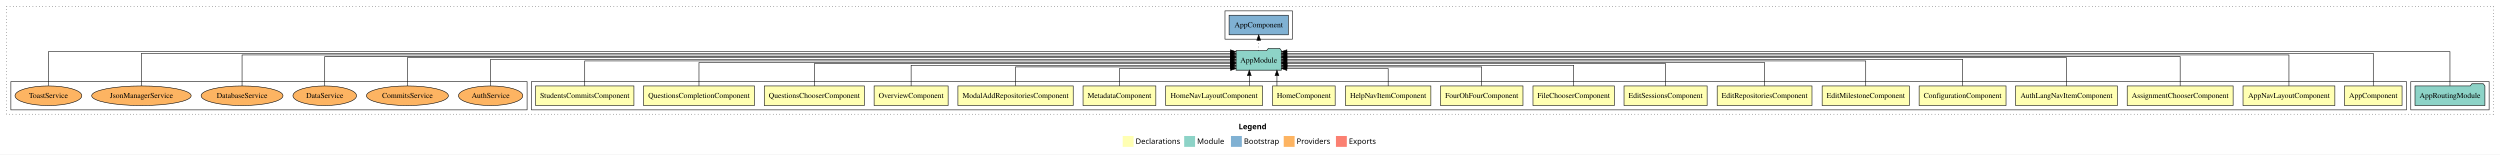
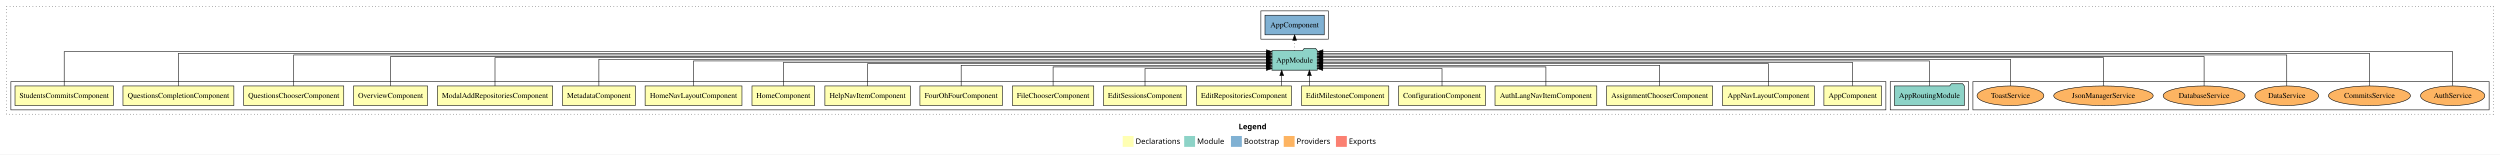
<svg xmlns="http://www.w3.org/2000/svg" width="4596pt" height="284pt" viewBox="0.00 0.00 4596.00 284.00">
  <g id="graph0" class="graph" transform="scale(1 1) rotate(0) translate(4 280)">
    <polygon fill="white" stroke="transparent" points="-4,4 -4,-280 4592,-280 4592,4 -4,4" />
    <text text-anchor="start" x="2273.01" y="-42.4" font-family="sans-serif" font-weight="bold" font-size="14.00">Legend</text>
    <polygon fill="#ffffb3" stroke="transparent" points="2060,-10 2060,-30 2080,-30 2080,-10 2060,-10" />
    <text text-anchor="start" x="2083.63" y="-15.4" font-family="sans-serif" font-size="14.00">  Declarations</text>
    <polygon fill="#8dd3c7" stroke="transparent" points="2173,-10 2173,-30 2193,-30 2193,-10 2173,-10" />
    <text text-anchor="start" x="2196.73" y="-15.4" font-family="sans-serif" font-size="14.00">  Module</text>
    <polygon fill="#80b1d3" stroke="transparent" points="2259,-10 2259,-30 2279,-30 2279,-10 2259,-10" />
    <text text-anchor="start" x="2282.78" y="-15.4" font-family="sans-serif" font-size="14.00">  Bootstrap</text>
    <polygon fill="#fdb462" stroke="transparent" points="2356,-10 2356,-30 2376,-30 2376,-10 2356,-10" />
    <text text-anchor="start" x="2379.67" y="-15.4" font-family="sans-serif" font-size="14.00">  Providers</text>
    <polygon fill="#fb8072" stroke="transparent" points="2452,-10 2452,-30 2472,-30 2472,-10 2452,-10" />
    <text text-anchor="start" x="2475.73" y="-15.4" font-family="sans-serif" font-size="14.00">  Exports</text>
    <g id="clust1" class="cluster">
      <polygon fill="none" stroke="black" stroke-dasharray="1,5" points="8,-70 8,-268 4580,-268 4580,-70 8,-70" />
    </g>
+     <g id="clust24" class="cluster">
+       <polygon fill="none" stroke="black" points="2314,-208 2314,-260 2438,-260 2438,-208 2314,-208" />
+     </g>
+     <g id="clust25" class="cluster">
+       <polygon fill="none" stroke="black" points="3623,-78 3623,-130 4572,-130 4572,-78 3623,-78" />
+     </g>
    <g id="clust22" class="cluster">
-       <polygon fill="none" stroke="black" points="4428,-78 4428,-130 4572,-130 4572,-78 4428,-78" />
+       <polygon fill="none" stroke="black" points="3471,-78 3471,-130 3615,-130 3615,-78 3471,-78" />
    </g>
    <g id="clust2" class="cluster">
-       <polygon fill="none" stroke="black" points="973,-78 973,-130 4420,-130 4420,-78 973,-78" />
-     </g>
-     <g id="clust24" class="cluster">
-       <polygon fill="none" stroke="black" points="2248,-208 2248,-260 2372,-260 2372,-208 2248,-208" />
-     </g>
-     <g id="clust25" class="cluster">
-       <polygon fill="none" stroke="black" points="16,-78 16,-130 965,-130 965,-78 16,-78" />
+       <polygon fill="none" stroke="black" points="16,-78 16,-130 3463,-130 3463,-78 16,-78" />
    </g>
    <g id="node1" class="node">
-       <polygon fill="#ffffb3" stroke="black" points="4411.94,-122 4306.06,-122 4306.06,-86 4411.94,-86 4411.94,-122" />
-       <text text-anchor="middle" x="4359" y="-99.8" font-family="Times,serif" font-size="14.00">AppComponent</text>
+       <polygon fill="#ffffb3" stroke="black" points="3454.94,-122 3349.06,-122 3349.06,-86 3454.94,-86 3454.94,-122" />
+       <text text-anchor="middle" x="3402" y="-99.8" font-family="Times,serif" font-size="14.00">AppComponent</text>
    </g>
    <g id="node20" class="node">
-       <polygon fill="#8dd3c7" stroke="black" points="2351.66,-187 2348.66,-191 2327.66,-191 2324.66,-187 2268.34,-187 2268.34,-151 2351.66,-151 2351.66,-187" />
-       <text text-anchor="middle" x="2310" y="-164.8" font-family="Times,serif" font-size="14.00">AppModule</text>
+       <polygon fill="#8dd3c7" stroke="black" points="2417.66,-187 2414.66,-191 2393.66,-191 2390.66,-187 2334.34,-187 2334.34,-151 2417.66,-151 2417.66,-187" />
+       <text text-anchor="middle" x="2376" y="-164.8" font-family="Times,serif" font-size="14.00">AppModule</text>
    </g>
    <g id="edge1" class="edge">
-       <path fill="none" stroke="black" d="M4359,-122.09C4359,-145.13 4359,-182 4359,-182 4359,-182 2361.86,-182 2361.86,-182" />
-       <polygon fill="black" stroke="black" points="2361.86,-178.5 2351.86,-182 2361.86,-185.5 2361.86,-178.5" />
+       <path fill="none" stroke="black" d="M3402,-122.3C3402,-140.27 3402,-165 3402,-165 3402,-165 2427.81,-165 2427.81,-165" />
+       <polygon fill="black" stroke="black" points="2427.81,-161.5 2417.81,-165 2427.81,-168.5 2427.81,-161.5" />
    </g>
    <g id="node2" class="node">
-       <polygon fill="#ffffb3" stroke="black" points="4288.42,-122 4119.58,-122 4119.58,-86 4288.42,-86 4288.42,-122" />
-       <text text-anchor="middle" x="4204" y="-99.8" font-family="Times,serif" font-size="14.00">AppNavLayoutComponent</text>
+       <polygon fill="#ffffb3" stroke="black" points="3331.42,-122 3162.58,-122 3162.58,-86 3331.42,-86 3331.42,-122" />
+       <text text-anchor="middle" x="3247" y="-99.8" font-family="Times,serif" font-size="14.00">AppNavLayoutComponent</text>
    </g>
    <g id="edge2" class="edge">
-       <path fill="none" stroke="black" d="M4204,-122.16C4204,-144.35 4204,-179 4204,-179 4204,-179 2361.77,-179 2361.77,-179" />
-       <polygon fill="black" stroke="black" points="2361.77,-175.5 2351.77,-179 2361.77,-182.5 2361.77,-175.5" />
+       <path fill="none" stroke="black" d="M3247,-122.02C3247,-139.37 3247,-163 3247,-163 3247,-163 2427.72,-163 2427.72,-163" />
+       <polygon fill="black" stroke="black" points="2427.72,-159.5 2417.72,-163 2427.72,-166.5 2427.72,-159.5" />
    </g>
    <g id="node3" class="node">
-       <polygon fill="#ffffb3" stroke="black" points="4101.37,-122 3906.63,-122 3906.63,-86 4101.37,-86 4101.37,-122" />
-       <text text-anchor="middle" x="4004" y="-99.8" font-family="Times,serif" font-size="14.00">AssignmentChooserComponent</text>
+       <polygon fill="#ffffb3" stroke="black" points="3144.37,-122 2949.63,-122 2949.63,-86 3144.37,-86 3144.37,-122" />
+       <text text-anchor="middle" x="3047" y="-99.8" font-family="Times,serif" font-size="14.00">AssignmentChooserComponent</text>
    </g>
    <g id="edge3" class="edge">
-       <path fill="none" stroke="black" d="M4004,-122.17C4004,-143.5 4004,-176 4004,-176 4004,-176 2361.87,-176 2361.87,-176" />
-       <polygon fill="black" stroke="black" points="2361.87,-172.5 2351.87,-176 2361.87,-179.5 2361.87,-172.5" />
+       <path fill="none" stroke="black" d="M3047,-122.03C3047,-138.4 3047,-160 3047,-160 3047,-160 2427.72,-160 2427.72,-160" />
+       <polygon fill="black" stroke="black" points="2427.72,-156.5 2417.72,-160 2427.72,-163.5 2427.72,-156.5" />
    </g>
    <g id="node4" class="node">
-       <polygon fill="#ffffb3" stroke="black" points="3888.57,-122 3701.43,-122 3701.43,-86 3888.57,-86 3888.57,-122" />
-       <text text-anchor="middle" x="3795" y="-99.8" font-family="Times,serif" font-size="14.00">AuthLangNavItemComponent</text>
+       <polygon fill="#ffffb3" stroke="black" points="2931.57,-122 2744.43,-122 2744.43,-86 2931.57,-86 2931.57,-122" />
+       <text text-anchor="middle" x="2838" y="-99.8" font-family="Times,serif" font-size="14.00">AuthLangNavItemComponent</text>
    </g>
    <g id="edge4" class="edge">
-       <path fill="none" stroke="black" d="M3795,-122.03C3795,-142.77 3795,-174 3795,-174 3795,-174 2361.66,-174 2361.66,-174" />
-       <polygon fill="black" stroke="black" points="2361.66,-170.5 2351.66,-174 2361.66,-177.5 2361.66,-170.5" />
+       <path fill="none" stroke="black" d="M2838,-122.24C2838,-137.57 2838,-157 2838,-157 2838,-157 2427.81,-157 2427.81,-157" />
+       <polygon fill="black" stroke="black" points="2427.81,-153.5 2417.81,-157 2427.81,-160.5 2427.81,-153.5" />
    </g>
    <g id="node5" class="node">
-       <polygon fill="#ffffb3" stroke="black" points="3683.88,-122 3524.12,-122 3524.12,-86 3683.88,-86 3683.88,-122" />
-       <text text-anchor="middle" x="3604" y="-99.8" font-family="Times,serif" font-size="14.00">ConfigurationComponent</text>
+       <polygon fill="#ffffb3" stroke="black" points="2726.88,-122 2567.12,-122 2567.12,-86 2726.88,-86 2726.88,-122" />
+       <text text-anchor="middle" x="2647" y="-99.8" font-family="Times,serif" font-size="14.00">ConfigurationComponent</text>
    </g>
    <g id="edge5" class="edge">
-       <path fill="none" stroke="black" d="M3604,-122.31C3604,-142.15 3604,-171 3604,-171 3604,-171 2361.95,-171 2361.95,-171" />
-       <polygon fill="black" stroke="black" points="2361.95,-167.5 2351.95,-171 2361.95,-174.5 2361.95,-167.5" />
+       <path fill="none" stroke="black" d="M2647,-122.05C2647,-136.37 2647,-154 2647,-154 2647,-154 2427.75,-154 2427.75,-154" />
+       <polygon fill="black" stroke="black" points="2427.75,-150.5 2417.75,-154 2427.75,-157.5 2427.75,-150.5" />
    </g>
    <g id="node6" class="node">
-       <polygon fill="#ffffb3" stroke="black" points="3506.16,-122 3345.84,-122 3345.84,-86 3506.16,-86 3506.16,-122" />
-       <text text-anchor="middle" x="3426" y="-99.8" font-family="Times,serif" font-size="14.00">EditMilestoneComponent</text>
+       <polygon fill="#ffffb3" stroke="black" points="2549.16,-122 2388.84,-122 2388.84,-86 2549.16,-86 2549.16,-122" />
+       <text text-anchor="middle" x="2469" y="-99.8" font-family="Times,serif" font-size="14.00">EditMilestoneComponent</text>
    </g>
    <g id="edge6" class="edge">
-       <path fill="none" stroke="black" d="M3426,-122.17C3426,-141.09 3426,-168 3426,-168 3426,-168 2361.71,-168 2361.71,-168" />
-       <polygon fill="black" stroke="black" points="2361.71,-164.5 2351.71,-168 2361.71,-171.5 2361.71,-164.5" />
+       <path fill="none" stroke="black" d="M2403.25,-122.11C2403.25,-122.11 2403.25,-140.99 2403.25,-140.99" />
+       <polygon fill="black" stroke="black" points="2399.75,-140.99 2403.25,-150.99 2406.75,-140.99 2399.75,-140.99" />
    </g>
    <g id="node7" class="node">
-       <polygon fill="#ffffb3" stroke="black" points="3327.15,-122 3152.85,-122 3152.85,-86 3327.15,-86 3327.15,-122" />
-       <text text-anchor="middle" x="3240" y="-99.8" font-family="Times,serif" font-size="14.00">EditRepositoriesComponent</text>
+       <polygon fill="#ffffb3" stroke="black" points="2370.15,-122 2195.85,-122 2195.85,-86 2370.15,-86 2370.15,-122" />
+       <text text-anchor="middle" x="2283" y="-99.8" font-family="Times,serif" font-size="14.00">EditRepositoriesComponent</text>
    </g>
    <g id="edge7" class="edge">
-       <path fill="none" stroke="black" d="M3240,-122.3C3240,-140.27 3240,-165 3240,-165 3240,-165 2361.77,-165 2361.77,-165" />
-       <polygon fill="black" stroke="black" points="2361.77,-161.5 2351.77,-165 2361.77,-168.5 2361.77,-161.5" />
+       <path fill="none" stroke="black" d="M2352.25,-122.11C2352.25,-122.11 2352.25,-140.99 2352.25,-140.99" />
+       <polygon fill="black" stroke="black" points="2348.75,-140.99 2352.25,-150.99 2355.75,-140.99 2348.75,-140.99" />
    </g>
    <g id="node8" class="node">
-       <polygon fill="#ffffb3" stroke="black" points="3134.39,-122 2981.61,-122 2981.61,-86 3134.39,-86 3134.39,-122" />
-       <text text-anchor="middle" x="3058" y="-99.8" font-family="Times,serif" font-size="14.00">EditSessionsComponent</text>
+       <polygon fill="#ffffb3" stroke="black" points="2177.39,-122 2024.61,-122 2024.61,-86 2177.39,-86 2177.39,-122" />
+       <text text-anchor="middle" x="2101" y="-99.8" font-family="Times,serif" font-size="14.00">EditSessionsComponent</text>
    </g>
    <g id="edge8" class="edge">
-       <path fill="none" stroke="black" d="M3058,-122.02C3058,-139.37 3058,-163 3058,-163 3058,-163 2361.82,-163 2361.82,-163" />
-       <polygon fill="black" stroke="black" points="2361.82,-159.5 2351.82,-163 2361.82,-166.5 2361.82,-159.5" />
+       <path fill="none" stroke="black" d="M2101,-122.05C2101,-136.37 2101,-154 2101,-154 2101,-154 2324.23,-154 2324.23,-154" />
+       <polygon fill="black" stroke="black" points="2324.23,-157.5 2334.23,-154 2324.23,-150.5 2324.23,-157.5" />
    </g>
    <g id="node9" class="node">
-       <polygon fill="#ffffb3" stroke="black" points="2963.77,-122 2814.23,-122 2814.23,-86 2963.77,-86 2963.77,-122" />
-       <text text-anchor="middle" x="2889" y="-99.8" font-family="Times,serif" font-size="14.00">FileChooserComponent</text>
+       <polygon fill="#ffffb3" stroke="black" points="2006.77,-122 1857.23,-122 1857.23,-86 2006.77,-86 2006.77,-122" />
+       <text text-anchor="middle" x="1932" y="-99.8" font-family="Times,serif" font-size="14.00">FileChooserComponent</text>
    </g>
    <g id="edge9" class="edge">
-       <path fill="none" stroke="black" d="M2889,-122.03C2889,-138.4 2889,-160 2889,-160 2889,-160 2362.11,-160 2362.11,-160" />
-       <polygon fill="black" stroke="black" points="2362.11,-156.5 2352.11,-160 2362.11,-163.5 2362.11,-156.5" />
+       <path fill="none" stroke="black" d="M1932,-122.24C1932,-137.57 1932,-157 1932,-157 1932,-157 2324.23,-157 2324.23,-157" />
+       <polygon fill="black" stroke="black" points="2324.23,-160.5 2334.23,-157 2324.23,-153.5 2324.23,-160.5" />
    </g>
    <g id="node10" class="node">
-       <polygon fill="#ffffb3" stroke="black" points="2795.83,-122 2644.17,-122 2644.17,-86 2795.83,-86 2795.83,-122" />
-       <text text-anchor="middle" x="2720" y="-99.8" font-family="Times,serif" font-size="14.00">FourOhFourComponent</text>
+       <polygon fill="#ffffb3" stroke="black" points="1838.83,-122 1687.17,-122 1687.17,-86 1838.83,-86 1838.83,-122" />
+       <text text-anchor="middle" x="1763" y="-99.8" font-family="Times,serif" font-size="14.00">FourOhFourComponent</text>
    </g>
    <g id="edge10" class="edge">
-       <path fill="none" stroke="black" d="M2720,-122.24C2720,-137.57 2720,-157 2720,-157 2720,-157 2361.95,-157 2361.95,-157" />
-       <polygon fill="black" stroke="black" points="2361.95,-153.5 2351.95,-157 2361.95,-160.5 2361.95,-153.5" />
+       <path fill="none" stroke="black" d="M1763,-122.03C1763,-138.4 1763,-160 1763,-160 1763,-160 2323.87,-160 2323.87,-160" />
+       <polygon fill="black" stroke="black" points="2323.87,-163.5 2333.87,-160 2323.87,-156.5 2323.87,-163.5" />
    </g>
    <g id="node11" class="node">
-       <polygon fill="#ffffb3" stroke="black" points="2626.52,-122 2469.48,-122 2469.48,-86 2626.52,-86 2626.52,-122" />
-       <text text-anchor="middle" x="2548" y="-99.8" font-family="Times,serif" font-size="14.00">HelpNavItemComponent</text>
+       <polygon fill="#ffffb3" stroke="black" points="1669.52,-122 1512.48,-122 1512.48,-86 1669.52,-86 1669.52,-122" />
+       <text text-anchor="middle" x="1591" y="-99.8" font-family="Times,serif" font-size="14.00">HelpNavItemComponent</text>
    </g>
    <g id="edge11" class="edge">
-       <path fill="none" stroke="black" d="M2548,-122.05C2548,-136.37 2548,-154 2548,-154 2548,-154 2361.73,-154 2361.73,-154" />
-       <polygon fill="black" stroke="black" points="2361.73,-150.5 2351.73,-154 2361.73,-157.5 2361.73,-150.5" />
+       <path fill="none" stroke="black" d="M1591,-122.02C1591,-139.37 1591,-163 1591,-163 1591,-163 2324.07,-163 2324.07,-163" />
+       <polygon fill="black" stroke="black" points="2324.07,-166.5 2334.07,-163 2324.07,-159.5 2324.07,-166.5" />
    </g>
    <g id="node12" class="node">
-       <polygon fill="#ffffb3" stroke="black" points="2450.55,-122 2335.45,-122 2335.45,-86 2450.55,-86 2450.55,-122" />
-       <text text-anchor="middle" x="2393" y="-99.8" font-family="Times,serif" font-size="14.00">HomeComponent</text>
+       <polygon fill="#ffffb3" stroke="black" points="1493.55,-122 1378.45,-122 1378.45,-86 1493.55,-86 1493.55,-122" />
+       <text text-anchor="middle" x="1436" y="-99.8" font-family="Times,serif" font-size="14.00">HomeComponent</text>
    </g>
    <g id="edge12" class="edge">
-       <path fill="none" stroke="black" d="M2343.53,-122.11C2343.53,-122.11 2343.53,-140.99 2343.53,-140.99" />
-       <polygon fill="black" stroke="black" points="2340.03,-140.99 2343.53,-150.99 2347.03,-140.99 2340.03,-140.99" />
+       <path fill="none" stroke="black" d="M1436,-122.3C1436,-140.27 1436,-165 1436,-165 1436,-165 2324.09,-165 2324.09,-165" />
+       <polygon fill="black" stroke="black" points="2324.09,-168.5 2334.09,-165 2324.09,-161.5 2324.09,-168.5" />
    </g>
    <g id="node13" class="node">
-       <polygon fill="#ffffb3" stroke="black" points="2317.02,-122 2138.98,-122 2138.98,-86 2317.02,-86 2317.02,-122" />
-       <text text-anchor="middle" x="2228" y="-99.8" font-family="Times,serif" font-size="14.00">HomeNavLayoutComponent</text>
+       <polygon fill="#ffffb3" stroke="black" points="1360.02,-122 1181.98,-122 1181.98,-86 1360.02,-86 1360.02,-122" />
+       <text text-anchor="middle" x="1271" y="-99.8" font-family="Times,serif" font-size="14.00">HomeNavLayoutComponent</text>
    </g>
    <g id="edge13" class="edge">
-       <path fill="none" stroke="black" d="M2292.72,-122.11C2292.72,-122.11 2292.72,-140.99 2292.72,-140.99" />
-       <polygon fill="black" stroke="black" points="2289.22,-140.99 2292.72,-150.99 2296.22,-140.99 2289.22,-140.99" />
+       <path fill="none" stroke="black" d="M1271,-122.17C1271,-141.09 1271,-168 1271,-168 1271,-168 2324.03,-168 2324.03,-168" />
+       <polygon fill="black" stroke="black" points="2324.03,-171.5 2334.03,-168 2324.03,-164.5 2324.03,-171.5" />
    </g>
    <g id="node14" class="node">
-       <polygon fill="#ffffb3" stroke="black" points="2120.92,-122 1987.08,-122 1987.08,-86 2120.92,-86 2120.92,-122" />
-       <text text-anchor="middle" x="2054" y="-99.8" font-family="Times,serif" font-size="14.00">MetadataComponent</text>
+       <polygon fill="#ffffb3" stroke="black" points="1163.92,-122 1030.08,-122 1030.08,-86 1163.92,-86 1163.92,-122" />
+       <text text-anchor="middle" x="1097" y="-99.8" font-family="Times,serif" font-size="14.00">MetadataComponent</text>
    </g>
    <g id="edge14" class="edge">
-       <path fill="none" stroke="black" d="M2054,-122.05C2054,-136.37 2054,-154 2054,-154 2054,-154 2258.3,-154 2258.3,-154" />
-       <polygon fill="black" stroke="black" points="2258.3,-157.5 2268.3,-154 2258.3,-150.5 2258.3,-157.5" />
+       <path fill="none" stroke="black" d="M1097,-122.31C1097,-142.15 1097,-171 1097,-171 1097,-171 2324.17,-171 2324.17,-171" />
+       <polygon fill="black" stroke="black" points="2324.17,-174.5 2334.17,-171 2324.17,-167.5 2324.17,-174.5" />
    </g>
    <g id="node15" class="node">
-       <polygon fill="#ffffb3" stroke="black" points="1968.98,-122 1757.02,-122 1757.02,-86 1968.98,-86 1968.98,-122" />
-       <text text-anchor="middle" x="1863" y="-99.8" font-family="Times,serif" font-size="14.00">ModalAddRepositoriesComponent</text>
+       <polygon fill="#ffffb3" stroke="black" points="1011.98,-122 800.02,-122 800.02,-86 1011.98,-86 1011.98,-122" />
+       <text text-anchor="middle" x="906" y="-99.8" font-family="Times,serif" font-size="14.00">ModalAddRepositoriesComponent</text>
    </g>
    <g id="edge15" class="edge">
-       <path fill="none" stroke="black" d="M1863,-122.24C1863,-137.57 1863,-157 1863,-157 1863,-157 2257.95,-157 2257.95,-157" />
-       <polygon fill="black" stroke="black" points="2257.95,-160.5 2267.95,-157 2257.95,-153.5 2257.95,-160.5" />
+       <path fill="none" stroke="black" d="M906,-122.03C906,-142.77 906,-174 906,-174 906,-174 2323.98,-174 2323.98,-174" />
+       <polygon fill="black" stroke="black" points="2323.98,-177.5 2333.98,-174 2323.98,-170.5 2323.98,-177.5" />
    </g>
    <g id="node16" class="node">
-       <polygon fill="#ffffb3" stroke="black" points="1739.03,-122 1602.97,-122 1602.97,-86 1739.03,-86 1739.03,-122" />
-       <text text-anchor="middle" x="1671" y="-99.8" font-family="Times,serif" font-size="14.00">OverviewComponent</text>
+       <polygon fill="#ffffb3" stroke="black" points="782.03,-122 645.97,-122 645.97,-86 782.03,-86 782.03,-122" />
+       <text text-anchor="middle" x="714" y="-99.8" font-family="Times,serif" font-size="14.00">OverviewComponent</text>
    </g>
    <g id="edge16" class="edge">
-       <path fill="none" stroke="black" d="M1671,-122.03C1671,-138.4 1671,-160 1671,-160 1671,-160 2258.07,-160 2258.07,-160" />
-       <polygon fill="black" stroke="black" points="2258.07,-163.5 2268.07,-160 2258.07,-156.5 2258.07,-163.5" />
+       <path fill="none" stroke="black" d="M714,-122.17C714,-143.5 714,-176 714,-176 714,-176 2324.09,-176 2324.09,-176" />
+       <polygon fill="black" stroke="black" points="2324.09,-179.5 2334.09,-176 2324.09,-172.5 2324.09,-179.5" />
    </g>
    <g id="node17" class="node">
-       <polygon fill="#ffffb3" stroke="black" points="1584.98,-122 1401.02,-122 1401.02,-86 1584.98,-86 1584.98,-122" />
-       <text text-anchor="middle" x="1493" y="-99.8" font-family="Times,serif" font-size="14.00">QuestionsChooserComponent</text>
+       <polygon fill="#ffffb3" stroke="black" points="627.98,-122 444.02,-122 444.02,-86 627.98,-86 627.98,-122" />
+       <text text-anchor="middle" x="536" y="-99.8" font-family="Times,serif" font-size="14.00">QuestionsChooserComponent</text>
    </g>
    <g id="edge17" class="edge">
-       <path fill="none" stroke="black" d="M1493,-122.02C1493,-139.37 1493,-163 1493,-163 1493,-163 2258.08,-163 2258.08,-163" />
-       <polygon fill="black" stroke="black" points="2258.08,-166.5 2268.08,-163 2258.08,-159.5 2258.08,-166.5" />
+       <path fill="none" stroke="black" d="M536,-122.16C536,-144.35 536,-179 536,-179 536,-179 2324.11,-179 2324.11,-179" />
+       <polygon fill="black" stroke="black" points="2324.11,-182.5 2334.11,-179 2324.11,-175.5 2324.11,-182.5" />
    </g>
    <g id="node18" class="node">
-       <polygon fill="#ffffb3" stroke="black" points="1382.94,-122 1179.06,-122 1179.06,-86 1382.94,-86 1382.94,-122" />
-       <text text-anchor="middle" x="1281" y="-99.8" font-family="Times,serif" font-size="14.00">QuestionsCompletionComponent</text>
+       <polygon fill="#ffffb3" stroke="black" points="425.94,-122 222.06,-122 222.06,-86 425.94,-86 425.94,-122" />
+       <text text-anchor="middle" x="324" y="-99.8" font-family="Times,serif" font-size="14.00">QuestionsCompletionComponent</text>
    </g>
    <g id="edge18" class="edge">
-       <path fill="none" stroke="black" d="M1281,-122.3C1281,-140.27 1281,-165 1281,-165 1281,-165 2258.07,-165 2258.07,-165" />
-       <polygon fill="black" stroke="black" points="2258.07,-168.5 2268.07,-165 2258.07,-161.5 2258.07,-168.5" />
+       <path fill="none" stroke="black" d="M324,-122.09C324,-145.13 324,-182 324,-182 324,-182 2324.08,-182 2324.08,-182" />
+       <polygon fill="black" stroke="black" points="2324.08,-185.5 2334.08,-182 2324.08,-178.5 2324.08,-185.5" />
    </g>
    <g id="node19" class="node">
-       <polygon fill="#ffffb3" stroke="black" points="1161.4,-122 980.6,-122 980.6,-86 1161.4,-86 1161.4,-122" />
-       <text text-anchor="middle" x="1071" y="-99.8" font-family="Times,serif" font-size="14.00">StudentsCommitsComponent</text>
+       <polygon fill="#ffffb3" stroke="black" points="204.4,-122 23.6,-122 23.6,-86 204.4,-86 204.4,-122" />
+       <text text-anchor="middle" x="114" y="-99.8" font-family="Times,serif" font-size="14.00">StudentsCommitsComponent</text>
    </g>
    <g id="edge19" class="edge">
-       <path fill="none" stroke="black" d="M1071,-122.17C1071,-141.09 1071,-168 1071,-168 1071,-168 2258.07,-168 2258.07,-168" />
-       <polygon fill="black" stroke="black" points="2258.07,-171.5 2268.07,-168 2258.07,-164.5 2258.07,-171.5" />
+       <path fill="none" stroke="black" d="M114,-122.38C114,-146.28 114,-185 114,-185 114,-185 2324.32,-185 2324.32,-185" />
+       <polygon fill="black" stroke="black" points="2324.32,-188.5 2334.32,-185 2324.32,-181.5 2324.32,-188.5" />
    </g>
    <g id="node22" class="node">
-       <polygon fill="#80b1d3" stroke="black" points="2364.44,-252 2255.56,-252 2255.56,-216 2364.44,-216 2364.44,-252" />
-       <text text-anchor="middle" x="2310" y="-229.8" font-family="Times,serif" font-size="14.00">AppComponent </text>
+       <polygon fill="#80b1d3" stroke="black" points="2430.44,-252 2321.56,-252 2321.56,-216 2430.44,-216 2430.44,-252" />
+       <text text-anchor="middle" x="2376" y="-229.8" font-family="Times,serif" font-size="14.00">AppComponent </text>
    </g>
    <g id="edge21" class="edge">
-       <path fill="none" stroke="black" stroke-dasharray="1,5" d="M2310,-187.11C2310,-187.11 2310,-205.99 2310,-205.99" />
-       <polygon fill="black" stroke="black" points="2306.5,-205.99 2310,-215.99 2313.5,-205.99 2306.5,-205.99" />
+       <path fill="none" stroke="black" stroke-dasharray="1,5" d="M2376,-187.11C2376,-187.11 2376,-205.99 2376,-205.99" />
+       <polygon fill="black" stroke="black" points="2372.5,-205.99 2376,-215.99 2379.5,-205.99 2372.5,-205.99" />
    </g>
    <g id="node21" class="node">
-       <polygon fill="#8dd3c7" stroke="black" points="4564.27,-122 4561.27,-126 4540.27,-126 4537.27,-122 4435.73,-122 4435.73,-86 4564.27,-86 4564.27,-122" />
-       <text text-anchor="middle" x="4500" y="-99.8" font-family="Times,serif" font-size="14.00">AppRoutingModule</text>
+       <polygon fill="#8dd3c7" stroke="black" points="3607.27,-122 3604.27,-126 3583.27,-126 3580.27,-122 3478.73,-122 3478.73,-86 3607.27,-86 3607.27,-122" />
+       <text text-anchor="middle" x="3543" y="-99.8" font-family="Times,serif" font-size="14.00">AppRoutingModule</text>
    </g>
    <g id="edge20" class="edge">
-       <path fill="none" stroke="black" d="M4500,-122.38C4500,-146.28 4500,-185 4500,-185 4500,-185 2361.79,-185 2361.79,-185" />
-       <polygon fill="black" stroke="black" points="2361.79,-181.5 2351.79,-185 2361.79,-188.5 2361.79,-181.5" />
+       <path fill="none" stroke="black" d="M3543,-122.17C3543,-141.09 3543,-168 3543,-168 3543,-168 2427.88,-168 2427.88,-168" />
+       <polygon fill="black" stroke="black" points="2427.88,-164.5 2417.88,-168 2427.88,-171.5 2427.88,-164.5" />
    </g>
    <g id="node23" class="node">
-       <ellipse fill="#fdb462" stroke="black" cx="898" cy="-104" rx="59.11" ry="18" />
-       <text text-anchor="middle" x="898" y="-99.8" font-family="Times,serif" font-size="14.00">AuthService</text>
+       <ellipse fill="#fdb462" stroke="black" cx="4505" cy="-104" rx="59.11" ry="18" />
+       <text text-anchor="middle" x="4505" y="-99.8" font-family="Times,serif" font-size="14.00">AuthService</text>
    </g>
    <g id="edge22" class="edge">
-       <path fill="none" stroke="black" d="M898,-122.31C898,-142.15 898,-171 898,-171 898,-171 2258.12,-171 2258.12,-171" />
-       <polygon fill="black" stroke="black" points="2258.12,-174.5 2268.12,-171 2258.12,-167.5 2258.12,-174.5" />
+       <path fill="none" stroke="black" d="M4505,-122.38C4505,-146.28 4505,-185 4505,-185 4505,-185 2428.05,-185 2428.05,-185" />
+       <polygon fill="black" stroke="black" points="2428.05,-181.5 2418.05,-185 2428.05,-188.5 2428.05,-181.5" />
    </g>
    <g id="node24" class="node">
-       <ellipse fill="#fdb462" stroke="black" cx="745" cy="-104" rx="75.32" ry="18" />
-       <text text-anchor="middle" x="745" y="-99.8" font-family="Times,serif" font-size="14.00">CommitsService</text>
+       <ellipse fill="#fdb462" stroke="black" cx="4352" cy="-104" rx="75.32" ry="18" />
+       <text text-anchor="middle" x="4352" y="-99.8" font-family="Times,serif" font-size="14.00">CommitsService</text>
    </g>
    <g id="edge23" class="edge">
-       <path fill="none" stroke="black" d="M745,-122.03C745,-142.77 745,-174 745,-174 745,-174 2258.14,-174 2258.14,-174" />
-       <polygon fill="black" stroke="black" points="2258.14,-177.5 2268.14,-174 2258.14,-170.5 2258.14,-177.5" />
+       <path fill="none" stroke="black" d="M4352,-122.09C4352,-145.13 4352,-182 4352,-182 4352,-182 2427.73,-182 2427.73,-182" />
+       <polygon fill="black" stroke="black" points="2427.73,-178.5 2417.73,-182 2427.73,-185.5 2427.73,-178.5" />
    </g>
    <g id="node25" class="node">
-       <ellipse fill="#fdb462" stroke="black" cx="593" cy="-104" rx="58.44" ry="18" />
-       <text text-anchor="middle" x="593" y="-99.8" font-family="Times,serif" font-size="14.00">DataService</text>
+       <ellipse fill="#fdb462" stroke="black" cx="4200" cy="-104" rx="58.44" ry="18" />
+       <text text-anchor="middle" x="4200" y="-99.8" font-family="Times,serif" font-size="14.00">DataService</text>
    </g>
    <g id="edge24" class="edge">
-       <path fill="none" stroke="black" d="M593,-122.17C593,-143.5 593,-176 593,-176 593,-176 2257.98,-176 2257.98,-176" />
-       <polygon fill="black" stroke="black" points="2257.98,-179.5 2267.98,-176 2257.98,-172.5 2257.98,-179.5" />
+       <path fill="none" stroke="black" d="M4200,-122.16C4200,-144.35 4200,-179 4200,-179 4200,-179 2427.96,-179 2427.96,-179" />
+       <polygon fill="black" stroke="black" points="2427.96,-175.5 2417.96,-179 2427.96,-182.5 2427.96,-175.5" />
    </g>
    <g id="node26" class="node">
-       <ellipse fill="#fdb462" stroke="black" cx="441" cy="-104" rx="75.26" ry="18" />
-       <text text-anchor="middle" x="441" y="-99.8" font-family="Times,serif" font-size="14.00">DatabaseService</text>
+       <ellipse fill="#fdb462" stroke="black" cx="4048" cy="-104" rx="75.26" ry="18" />
+       <text text-anchor="middle" x="4048" y="-99.8" font-family="Times,serif" font-size="14.00">DatabaseService</text>
    </g>
    <g id="edge25" class="edge">
-       <path fill="none" stroke="black" d="M441,-122.16C441,-144.35 441,-179 441,-179 441,-179 2258.34,-179 2258.34,-179" />
-       <polygon fill="black" stroke="black" points="2258.34,-182.5 2268.34,-179 2258.34,-175.5 2258.34,-182.5" />
+       <path fill="none" stroke="black" d="M4048,-122.17C4048,-143.5 4048,-176 4048,-176 4048,-176 2427.75,-176 2427.75,-176" />
+       <polygon fill="black" stroke="black" points="2427.75,-172.5 2417.75,-176 2427.75,-179.5 2427.75,-172.5" />
    </g>
    <g id="node27" class="node">
-       <ellipse fill="#fdb462" stroke="black" cx="256" cy="-104" rx="91.45" ry="18" />
-       <text text-anchor="middle" x="256" y="-99.8" font-family="Times,serif" font-size="14.00">JsonManagerService</text>
+       <ellipse fill="#fdb462" stroke="black" cx="3863" cy="-104" rx="91.45" ry="18" />
+       <text text-anchor="middle" x="3863" y="-99.8" font-family="Times,serif" font-size="14.00">JsonManagerService</text>
    </g>
    <g id="edge26" class="edge">
-       <path fill="none" stroke="black" d="M256,-122.09C256,-145.13 256,-182 256,-182 256,-182 2258.04,-182 2258.04,-182" />
-       <polygon fill="black" stroke="black" points="2258.04,-185.5 2268.04,-182 2258.04,-178.5 2258.04,-185.5" />
+       <path fill="none" stroke="black" d="M3863,-122.03C3863,-142.77 3863,-174 3863,-174 3863,-174 2427.71,-174 2427.71,-174" />
+       <polygon fill="black" stroke="black" points="2427.71,-170.5 2417.71,-174 2427.71,-177.5 2427.71,-170.5" />
    </g>
    <g id="node28" class="node">
-       <ellipse fill="#fdb462" stroke="black" cx="85" cy="-104" rx="61.39" ry="18" />
-       <text text-anchor="middle" x="85" y="-99.8" font-family="Times,serif" font-size="14.00">ToastService</text>
+       <ellipse fill="#fdb462" stroke="black" cx="3692" cy="-104" rx="61.39" ry="18" />
+       <text text-anchor="middle" x="3692" y="-99.8" font-family="Times,serif" font-size="14.00">ToastService</text>
    </g>
    <g id="edge27" class="edge">
-       <path fill="none" stroke="black" d="M85,-122.38C85,-146.28 85,-185 85,-185 85,-185 2258.03,-185 2258.03,-185" />
-       <polygon fill="black" stroke="black" points="2258.03,-188.5 2268.03,-185 2258.03,-181.5 2258.03,-188.5" />
+       <path fill="none" stroke="black" d="M3692,-122.31C3692,-142.15 3692,-171 3692,-171 3692,-171 2427.93,-171 2427.93,-171" />
+       <polygon fill="black" stroke="black" points="2427.93,-167.5 2417.93,-171 2427.93,-174.5 2427.93,-167.5" />
    </g>
  </g>
</svg>
